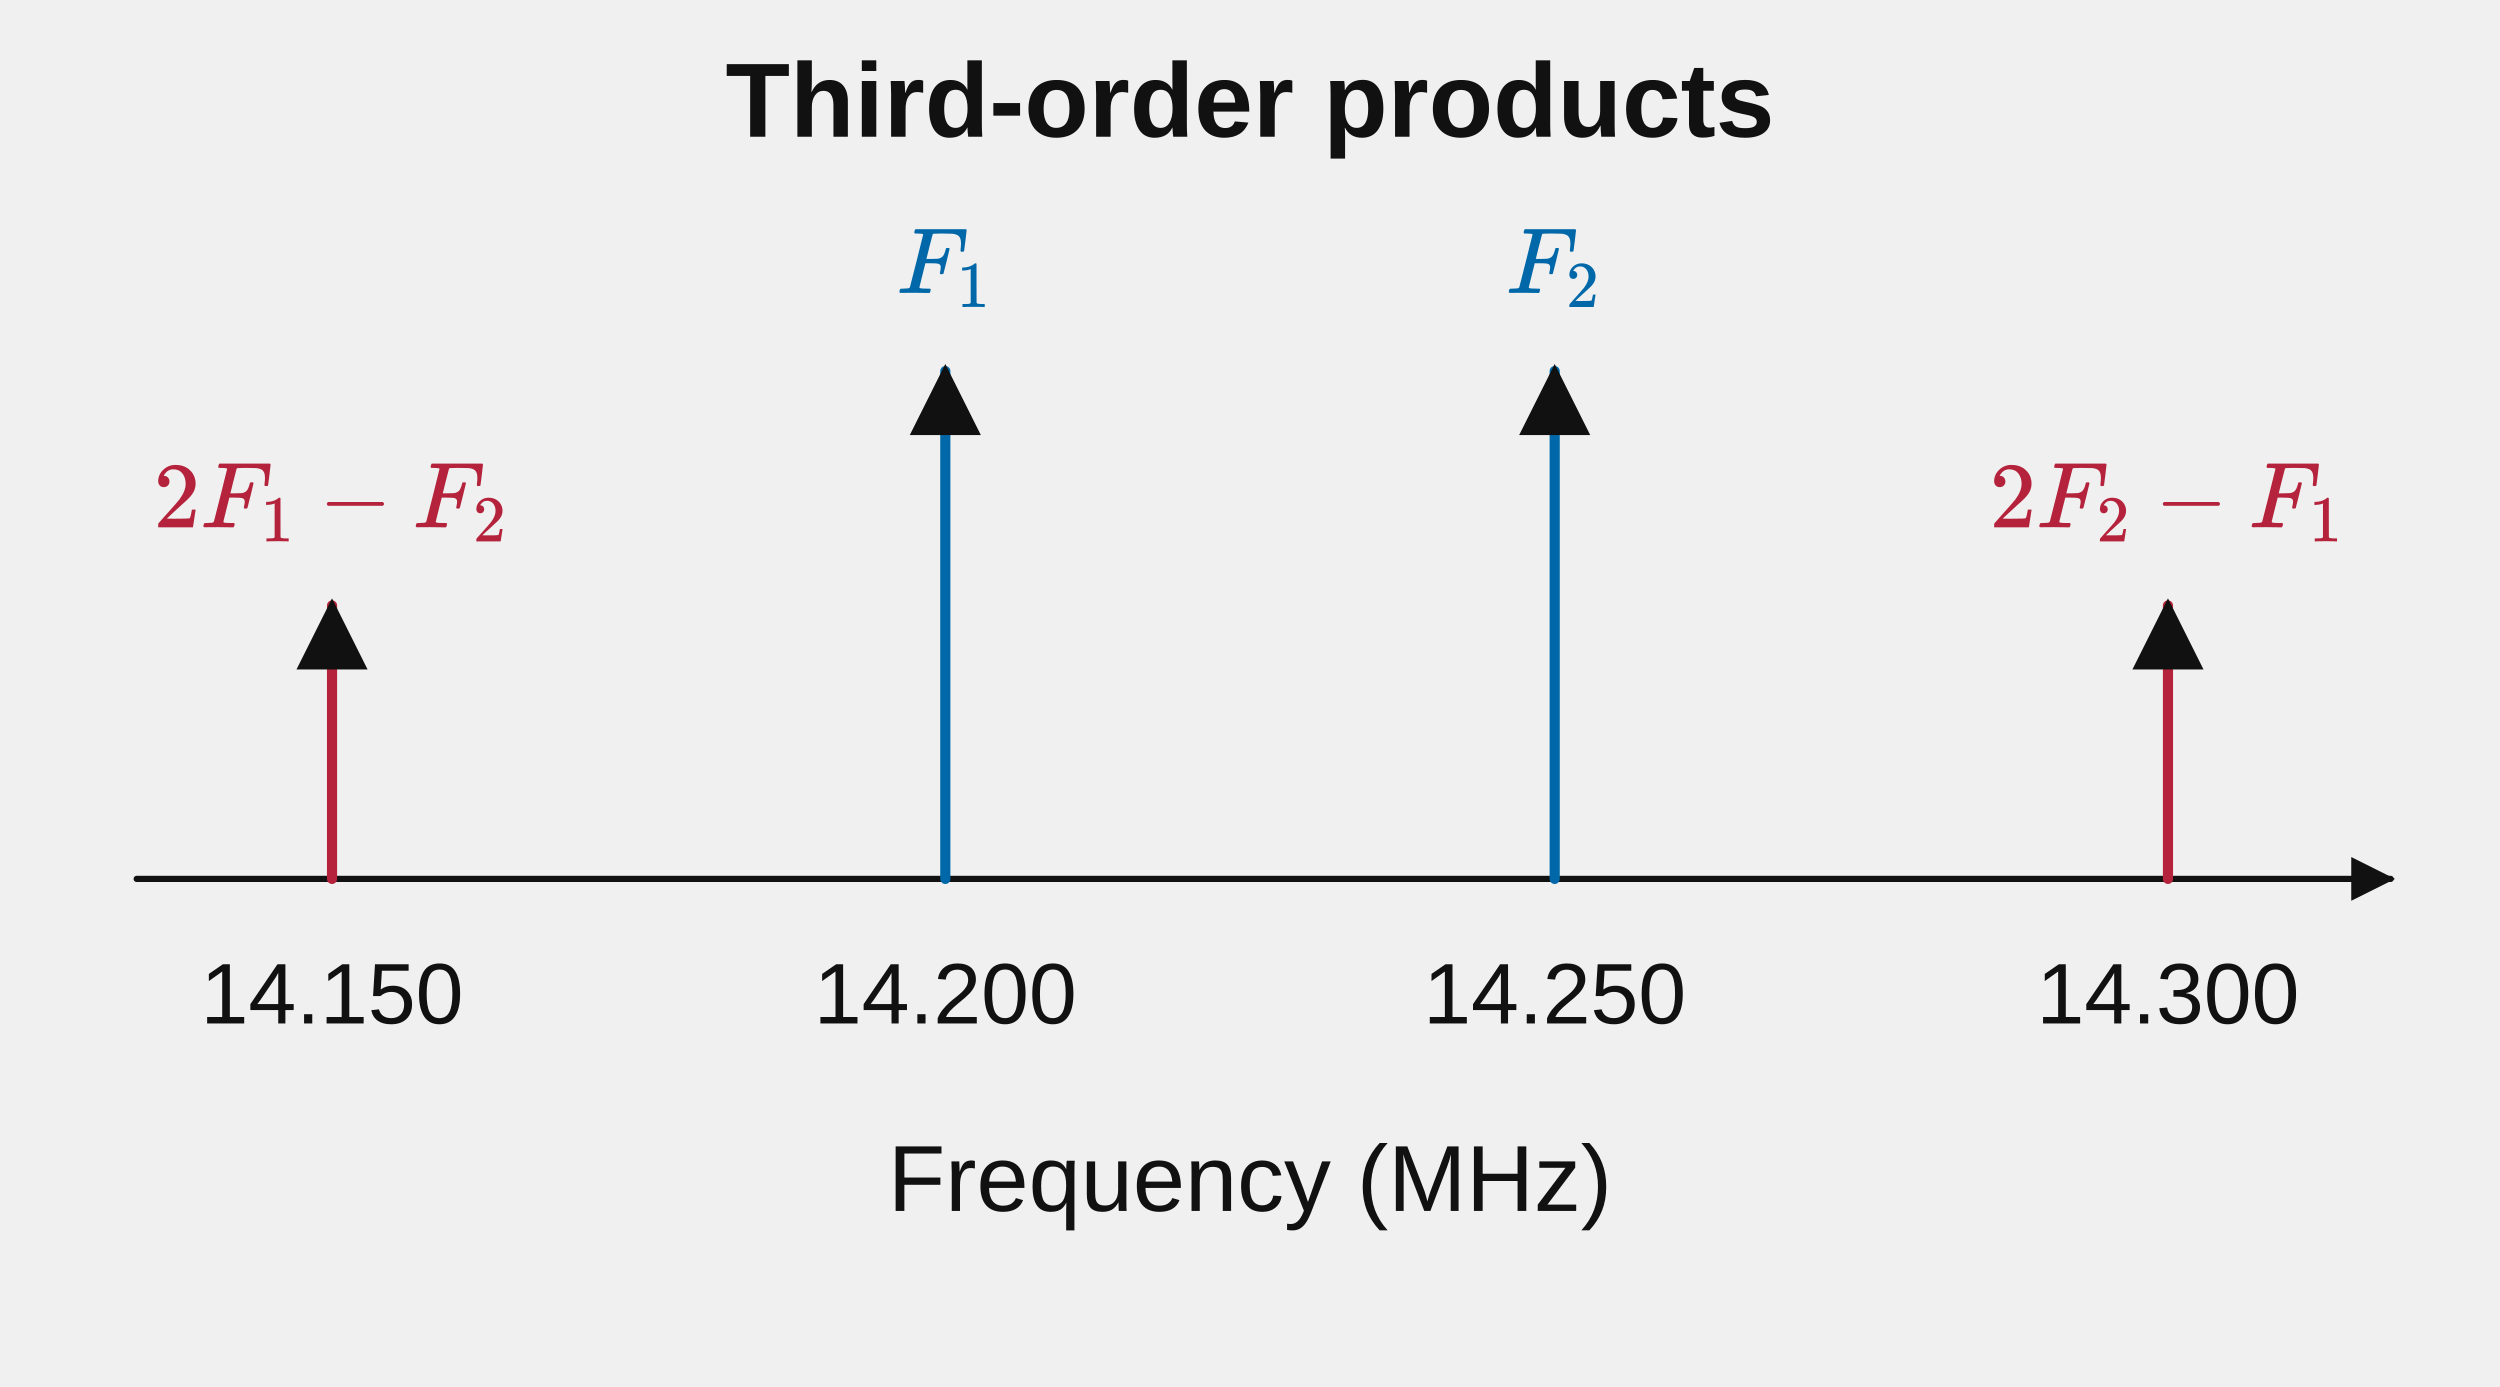
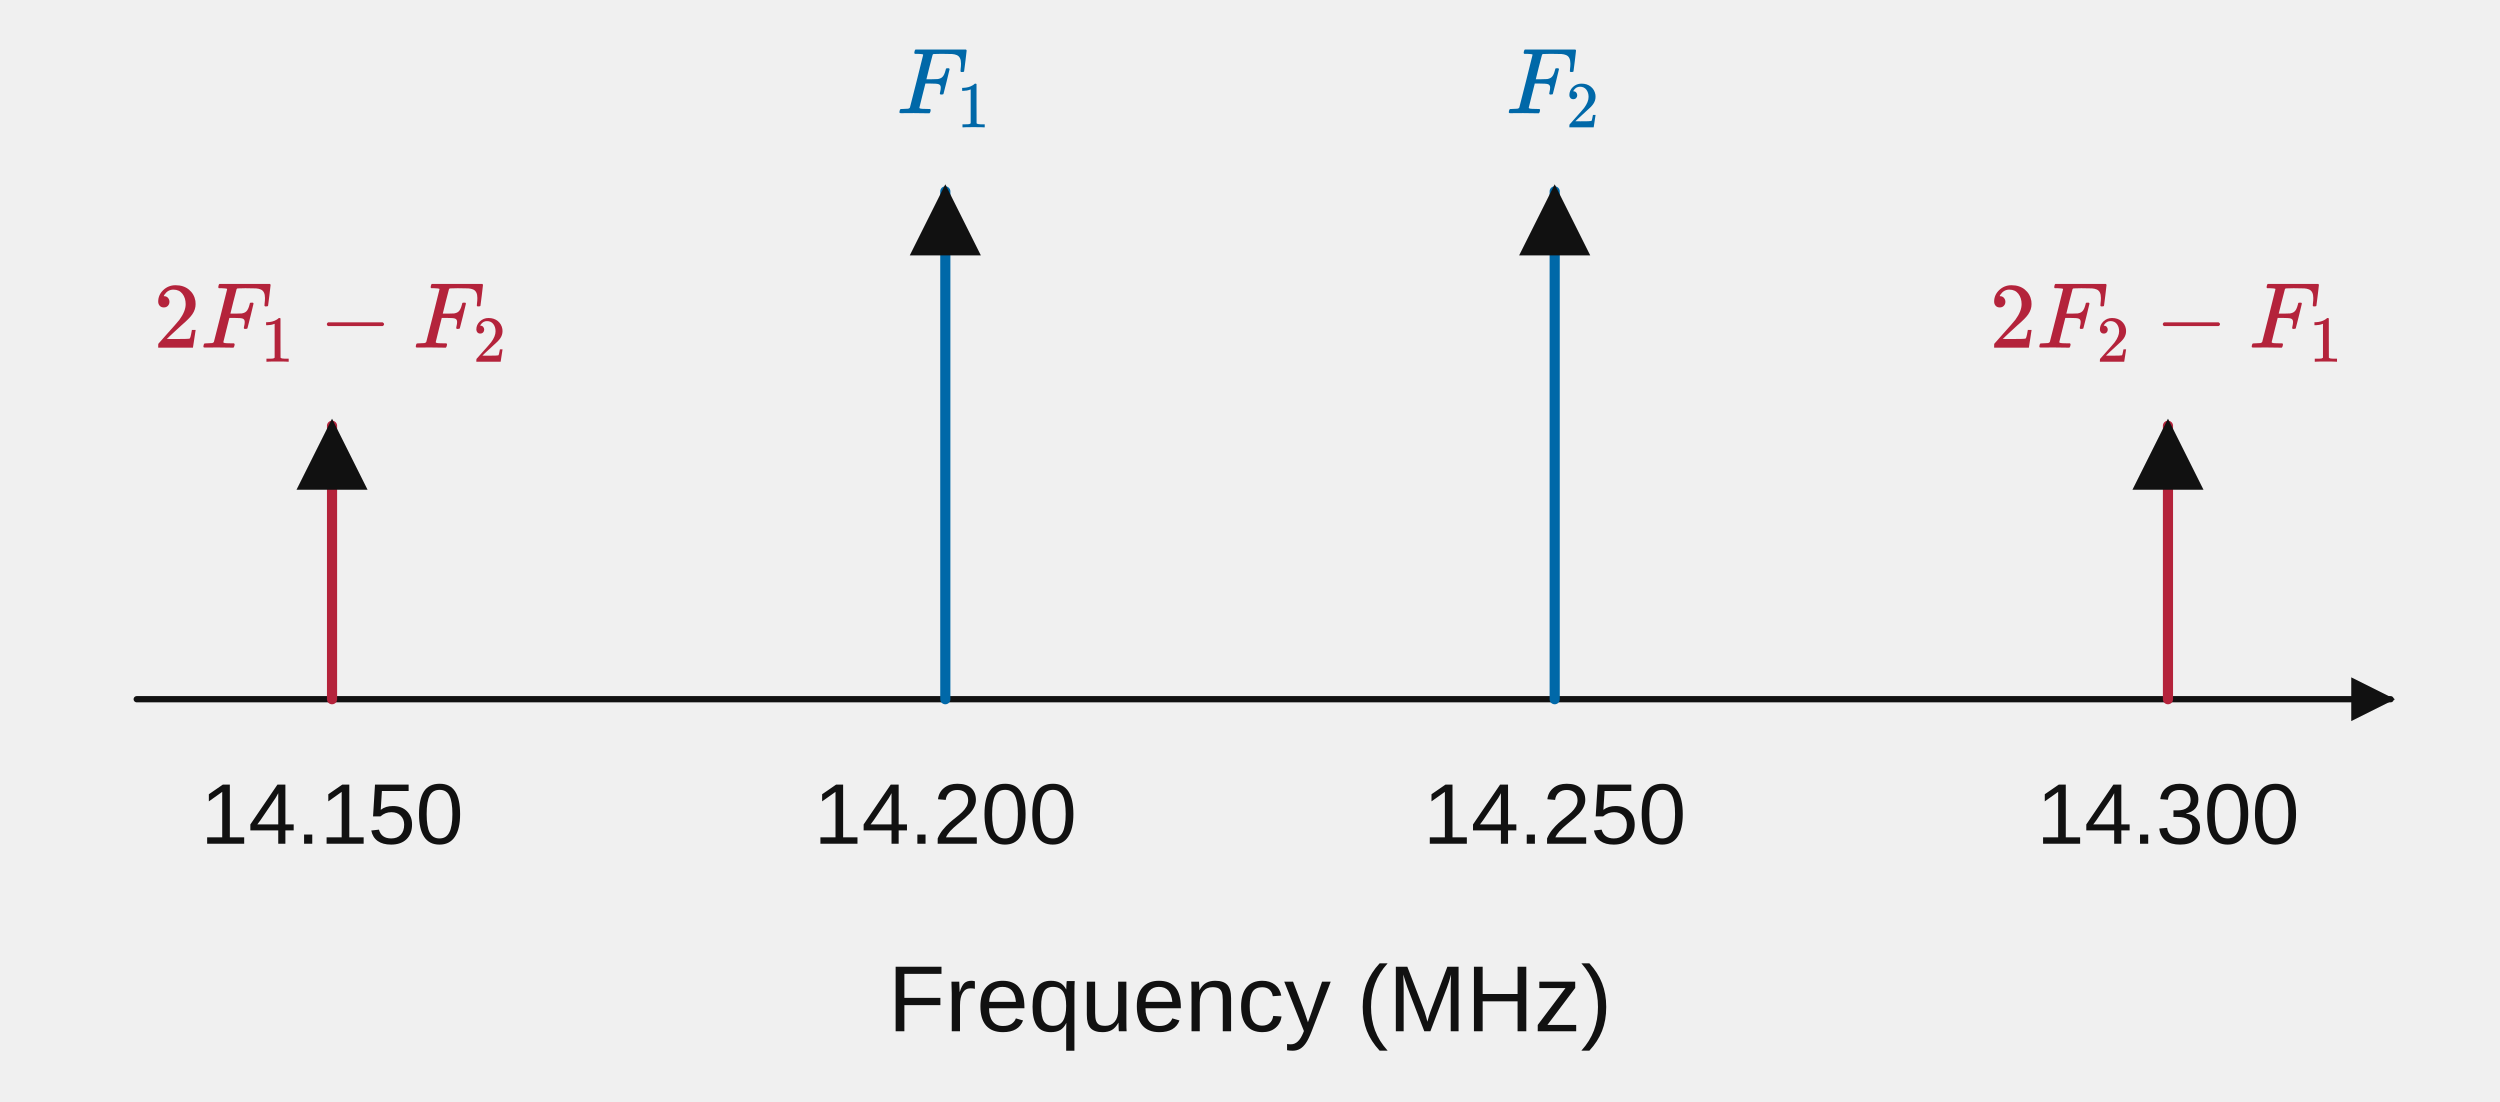
- <svg xmlns="http://www.w3.org/2000/svg" viewBox="0 0 640 355" width="640" height="355" role="img">
+ <svg xmlns="http://www.w3.org/2000/svg" viewBox="0 46 640 282" width="640" height="282" role="img">
  <defs>
    <marker id="arrow" viewBox="0 0 10 10" refX="9" refY="5" markerWidth="7" markerHeight="7" orient="auto-start-reverse">
      <path d="M 0 0 L 10 5 L 0 10 z" fill="#111" />
    </marker>
    <path id="figure-math-math-70" d="M185 2Q157 2 112.5 1.5Q68 1 48 1Q36 1 33 6Q31 9 34 25Q38 41 42.0 43.5Q46 46 65 46Q92 46 125 49Q139 52 144 61Q146 66 215.5 342.0Q285 618 285 622Q285 629 281 629Q273 632 228 634H197Q191 640 190.5 642.5Q190 645 193 659Q197 677 203 680H742Q749 673 749 669Q749 664 736.0 556.5Q723 449 722 447Q720 440 702 440H690Q683 446 683 450Q683 452 683.5 454.5Q684 457 684.5 462.0Q685 467 685 472Q689 501 689 530Q689 602 643 621Q622 630 594.0 632.0Q566 634 480 634Q400 633 396 632Q388 629 386 623Q385 622 352 492L320 363H375Q435 364 441 365Q474 371 489 386Q510 404 524 458Q525 461 526.0 465.0Q527 469 527.0 470.5Q527 472 528.0 474.5Q529 477 530.5 477.5Q532 478 534.5 479.0Q537 480 540.0 480.0Q543 480 548 480H560Q567 475 567 470Q567 467 535.5 339.0Q504 211 502 207Q500 200 482 200H470Q464 205 463.0 208.5Q462 212 466 226Q473 254 473 274Q473 304 448 311Q430 317 364 317H309L277 190Q245 66 245.0 60.0Q245 54 251 52Q263 46 334 46H359Q365 40 365.5 37.5Q366 35 363 19Q359 6 353 0H336Q295 2 185 2Z" />
    <path id="figure-math-main-49" d="M416 0Q399 3 257 3Q117 3 100 0H88V46H114Q172 46 189 49Q197 50 213 61V578Q211 578 205 575Q159 557 102 556H83V602H102Q186 605 242 640Q260 650 273 663Q275 666 285.0 666.0Q295 666 302 660V361L303 61Q318 46 368 46H401H427V0Z" />
    <path id="figure-math-main-50" d="M110 429Q82 429 66.0 447.0Q50 465 50 491Q50 563 104.5 614.5Q159 666 235 666Q321 666 377.5 619.5Q434 573 447 498Q449 480 449 465Q449 407 414 356Q386 314 301 241Q265 210 201 149L142 93L218 92Q375 92 385 97Q389 98 395 118Q399 129 409 186V189H449V186L421 3V0H50V19Q50 39 52 42Q53 44 136 137Q245 258 276 297Q343 388 343 464Q343 530 308.5 574.5Q274 619 212 619Q154 619 118 567Q116 563 112 556Q109 551 109.0 550.0Q109 549 114 549Q139 549 154.5 531.0Q170 513 170 489Q170 464 153.5 446.5Q137 429 110 429Z" />
    <path id="figure-math-main-8722" d="M98 270H679Q694 262 694.0 250.0Q694 238 679 230H98Q84 237 84.0 250.0Q84 263 98 270Z" />
  </defs>
  <g fill="none" stroke="#111" stroke-width="2.6" stroke-linejoin="round" stroke-linecap="round">
    <line x1="35" y1="225" x2="612" y2="225" stroke-width="1.6" marker-end="url(#arrow)" />
    <line x1="85" y1="225" x2="85" y2="155" stroke-width="2.6" marker-end="url(#arrow)" stroke="#b4233b" />
    <g fill="#b4233b" stroke="none" data-tex="2F_1 - F_2" transform="translate(39.2987 135)">
      <use href="#figure-math-main-50" transform="translate(0 0) scale(0.024 -0.024)" />
      <g transform="translate(12 0)">
        <use href="#figure-math-math-70" transform="translate(0 0) scale(0.024 -0.024)" />
        <use href="#figure-math-main-49" transform="translate(15.432 3.6) scale(0.0168 -0.0168)" />
      </g>
      <use href="#figure-math-main-8722" transform="translate(42.3653 0) scale(0.024 -0.024)" />
      <g transform="translate(66.3707 0)">
        <use href="#figure-math-math-70" transform="translate(0 0) scale(0.024 -0.024)" />
        <use href="#figure-math-main-50" transform="translate(15.432 3.6) scale(0.0168 -0.0168)" />
      </g>
    </g>
    <text x="85" y="262" fill="#111" stroke="none" font-family="Arial, sans-serif" font-size="22" text-anchor="middle">14.150</text>
    <line x1="242" y1="225" x2="242" y2="95" stroke-width="2.6" marker-end="url(#arrow)" stroke="#0068a8" />
    <g fill="#0068a8" stroke="none" data-tex="F_1" transform="translate(229.484 75)">
      <use href="#figure-math-math-70" transform="translate(0 0) scale(0.024 -0.024)" />
      <use href="#figure-math-main-49" transform="translate(15.432 3.6) scale(0.0168 -0.0168)" />
    </g>
    <text x="242" y="262" fill="#111" stroke="none" font-family="Arial, sans-serif" font-size="22" text-anchor="middle">14.200</text>
    <line x1="398" y1="225" x2="398" y2="95" stroke-width="2.6" marker-end="url(#arrow)" stroke="#0068a8" />
    <g fill="#0068a8" stroke="none" data-tex="F_2" transform="translate(385.484 75)">
      <use href="#figure-math-math-70" transform="translate(0 0) scale(0.024 -0.024)" />
      <use href="#figure-math-main-50" transform="translate(15.432 3.6) scale(0.0168 -0.0168)" />
    </g>
    <text x="398" y="262" fill="#111" stroke="none" font-family="Arial, sans-serif" font-size="22" text-anchor="middle">14.250</text>
    <line x1="555" y1="225" x2="555" y2="155" stroke-width="2.6" marker-end="url(#arrow)" stroke="#b4233b" />
    <g fill="#b4233b" stroke="none" data-tex="2F_2 - F_1" transform="translate(509.2987 135)">
      <use href="#figure-math-main-50" transform="translate(0 0) scale(0.024 -0.024)" />
      <g transform="translate(12 0)">
        <use href="#figure-math-math-70" transform="translate(0 0) scale(0.024 -0.024)" />
        <use href="#figure-math-main-50" transform="translate(15.432 3.6) scale(0.0168 -0.0168)" />
      </g>
      <use href="#figure-math-main-8722" transform="translate(42.3653 0) scale(0.024 -0.024)" />
      <g transform="translate(66.3707 0)">
        <use href="#figure-math-math-70" transform="translate(0 0) scale(0.024 -0.024)" />
        <use href="#figure-math-main-49" transform="translate(15.432 3.6) scale(0.0168 -0.0168)" />
      </g>
    </g>
    <text x="555" y="262" fill="#111" stroke="none" font-family="Arial, sans-serif" font-size="22" text-anchor="middle">14.300</text>
    <text x="320" y="310" fill="#111" stroke="none" font-family="Arial, sans-serif" font-size="24" text-anchor="middle">Frequency (MHz)</text>
-     <text x="320" y="35" fill="#111" stroke="none" font-family="Arial, sans-serif" font-size="27" text-anchor="middle" font-weight="bold">Third-order products</text>
  </g>
  <style id="figure-theme">
  @media screen and (prefers-color-scheme: dark) {
    [fill="white"] { fill: #000000; }
    [fill="#111"] { fill: #e9eef4; }
    [fill="#0068a8"] { fill: #79c6ff; }
    [fill="#b4233b"] { fill: #ff91a3; }
    [stroke="#111"] { stroke: #e9eef4; }
    [stroke="#0068a8"] { stroke: #79c6ff; }
    [stroke="#b4233b"] { stroke: #ff91a3; }
  }
</style>
</svg>
